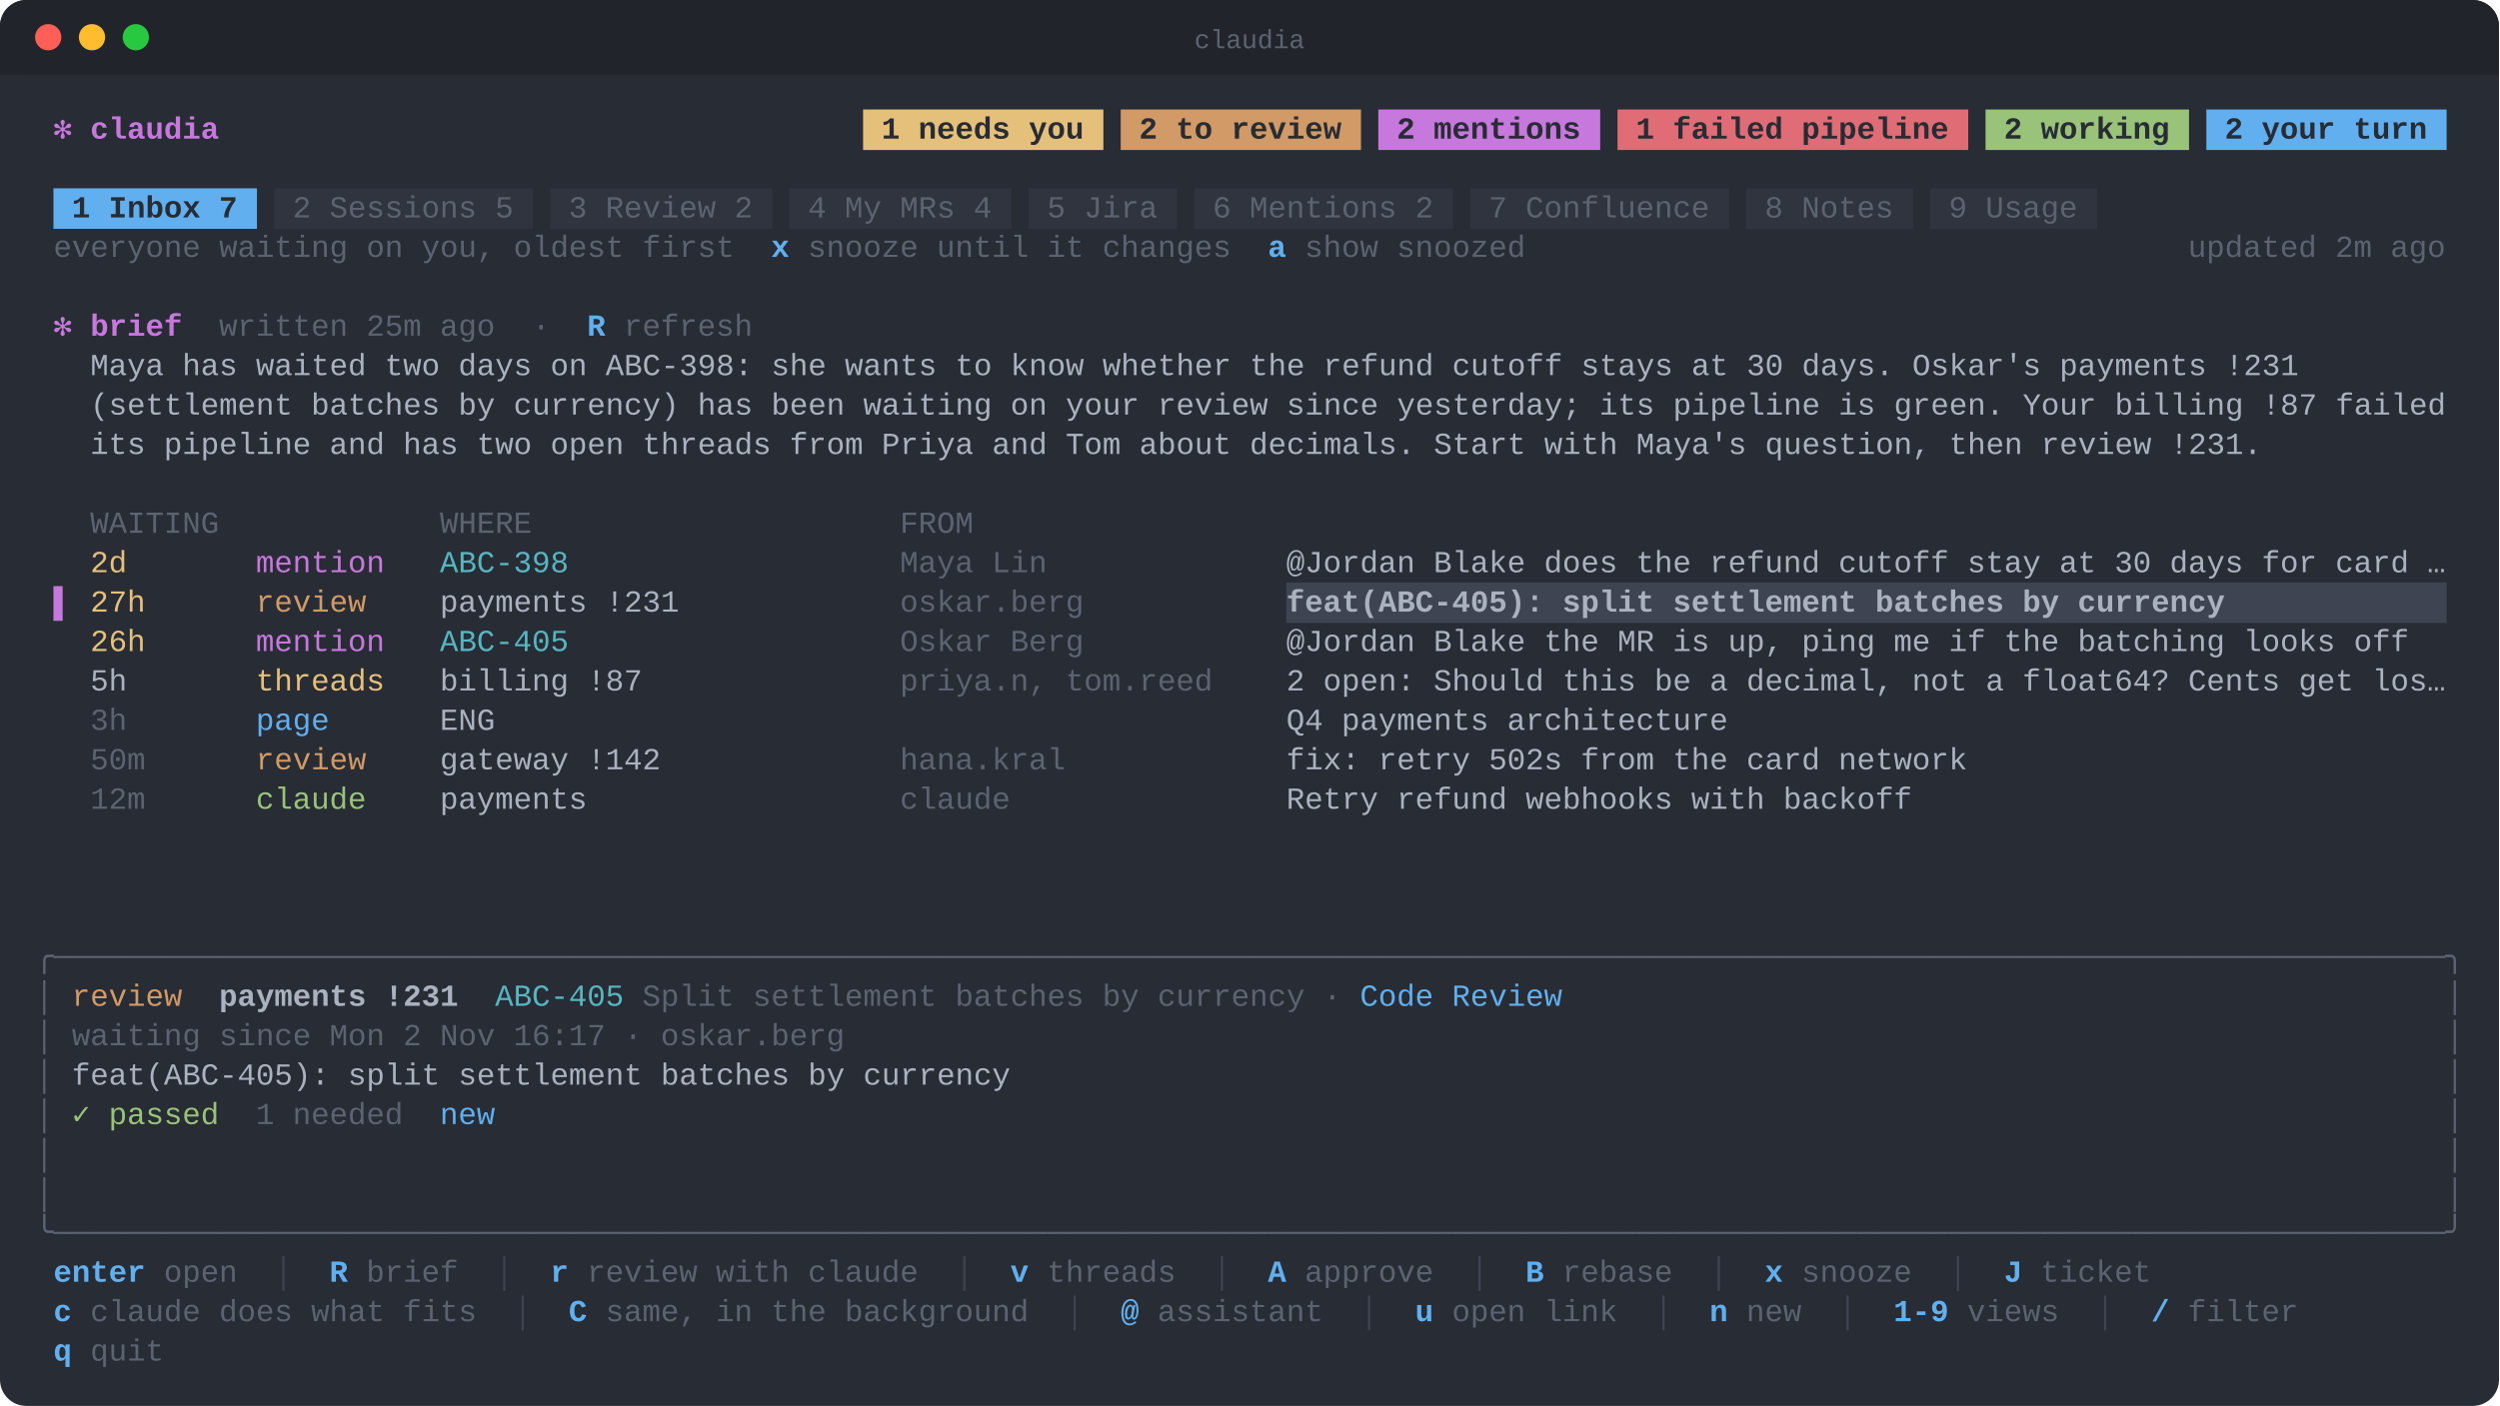
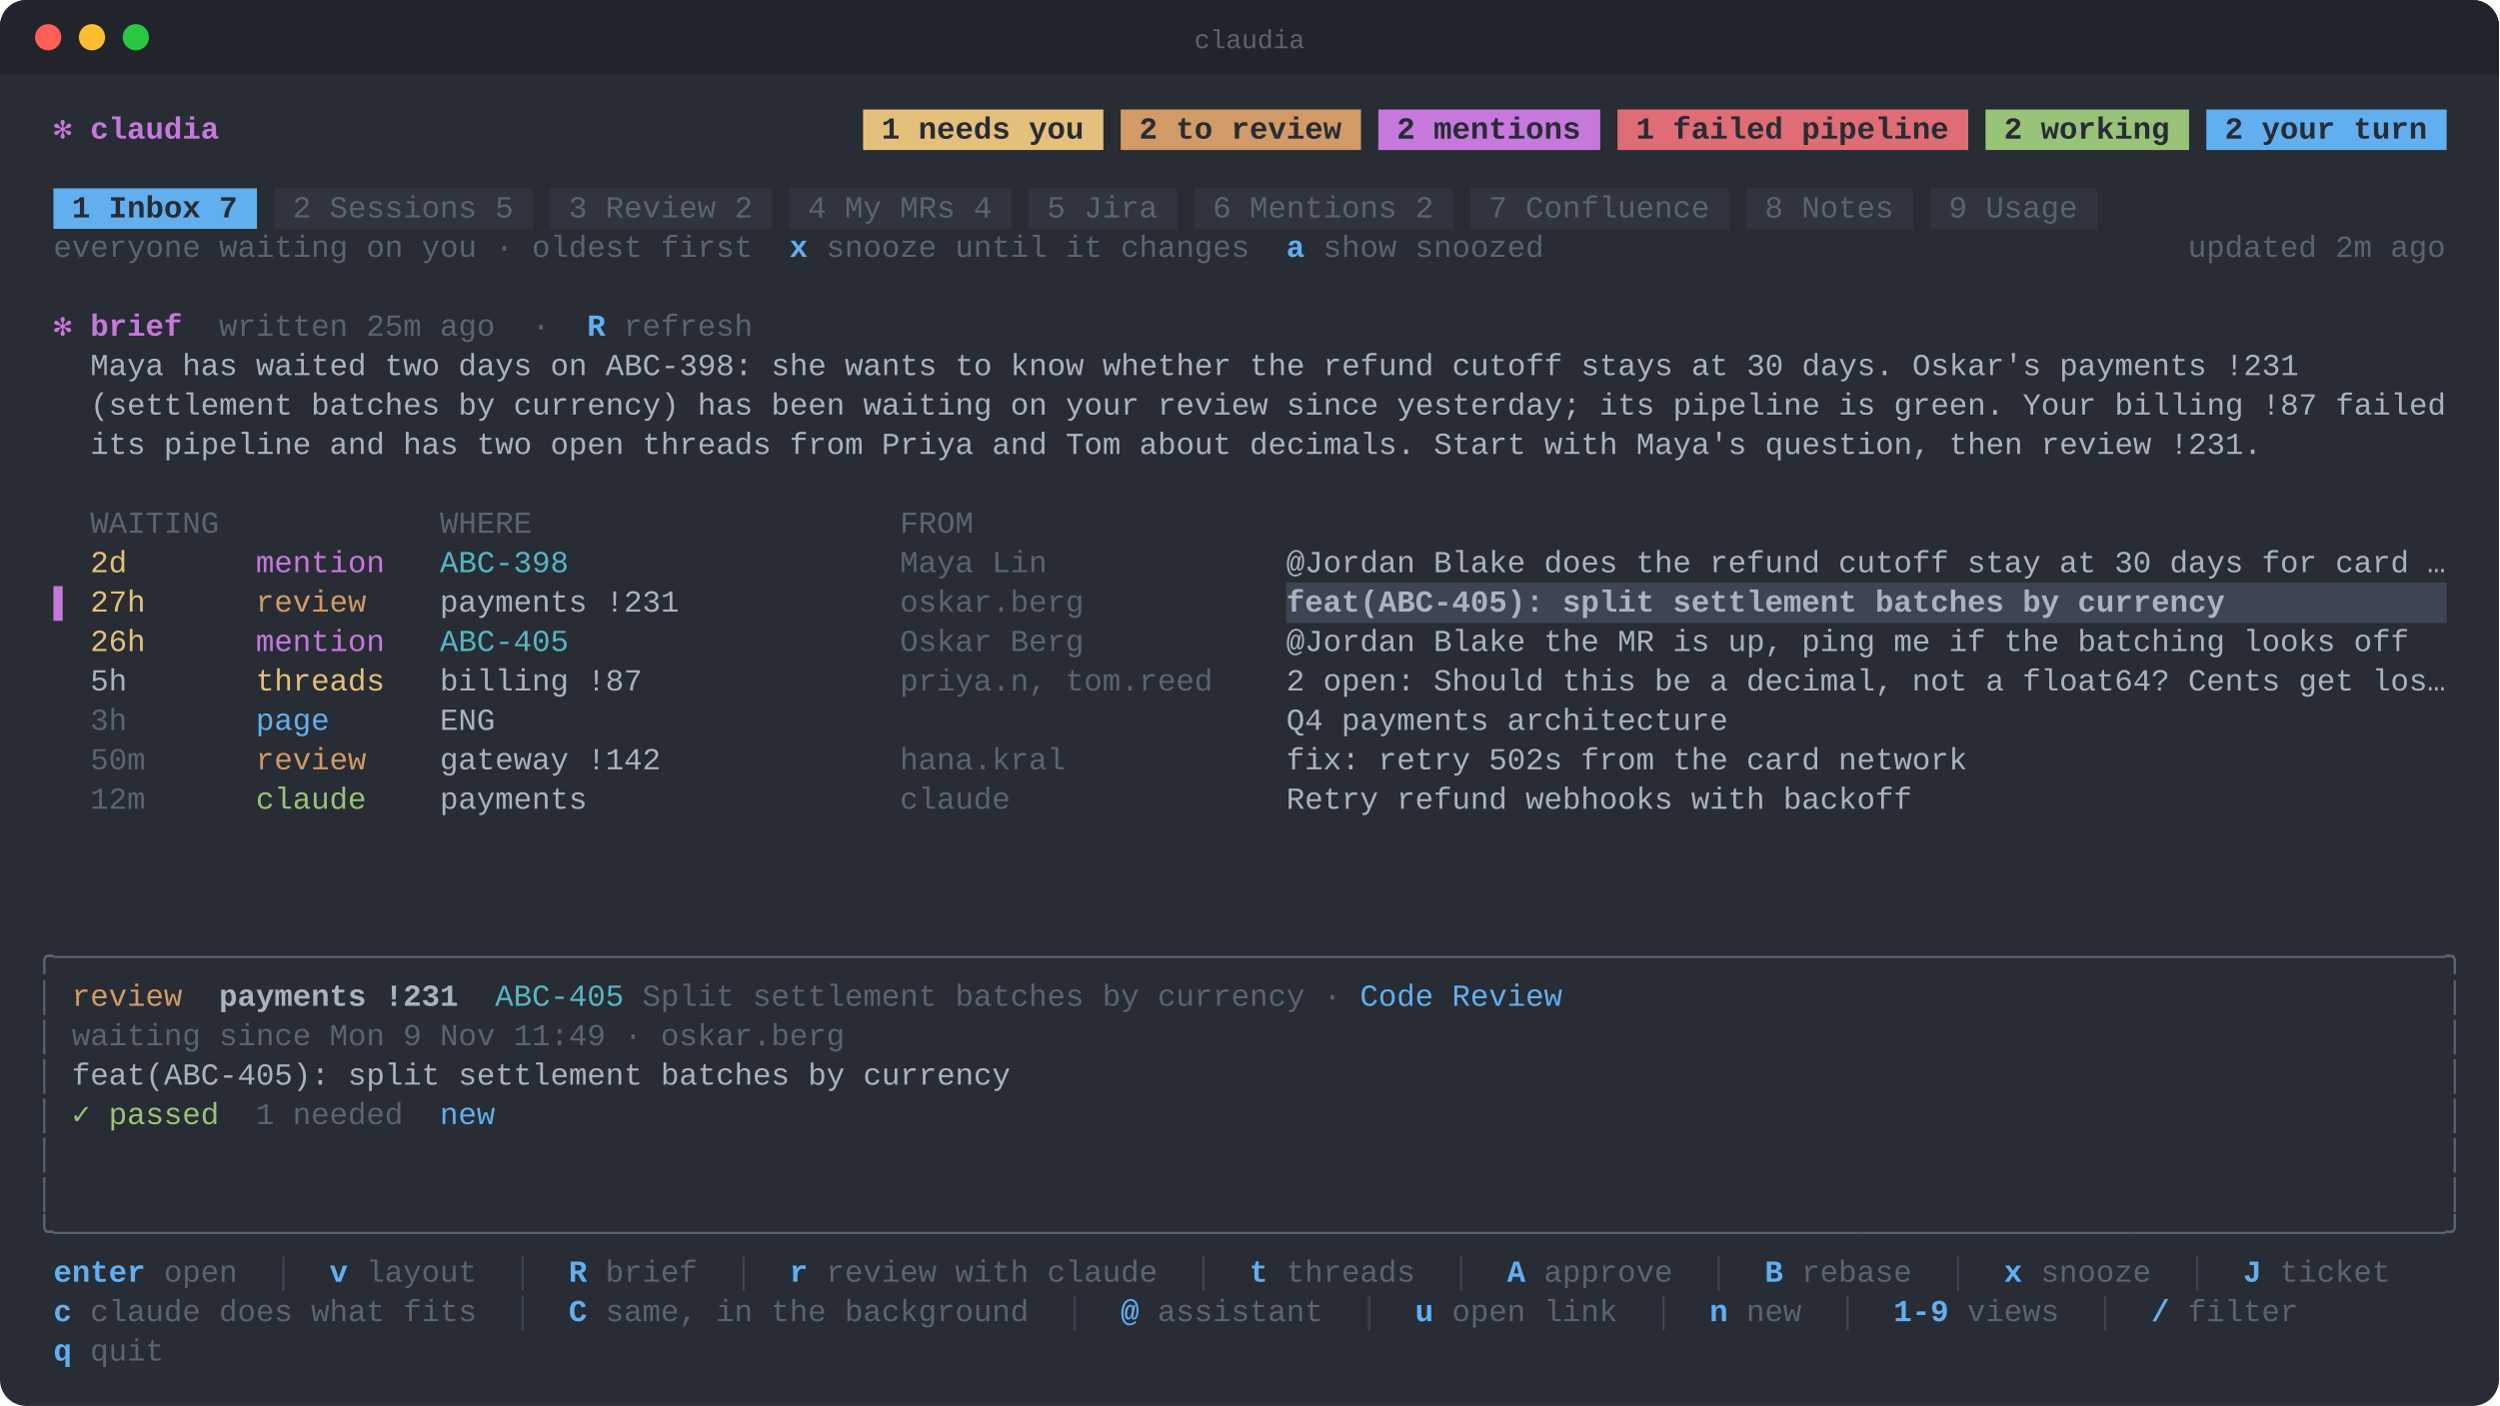
<svg xmlns="http://www.w3.org/2000/svg" width="1140.8" height="642" viewBox="0 0 1140.8 642" font-family="SFMono-Regular, Menlo, Consolas, 'Liberation Mono', monospace" font-size="14" xml:space="preserve">
  <rect width="1140.8" height="642" rx="12" fill="#282c34" />
  <rect width="1140.8" height="34" rx="12" fill="#21252b" />
  <rect y="22" width="1140.8" height="12" fill="#21252b" />
  <circle cx="22" cy="17" r="6" fill="#ff5f57" />
  <circle cx="42" cy="17" r="6" fill="#febc2e" />
  <circle cx="62" cy="17" r="6" fill="#28c840" />
  <text x="570.4" y="22" fill="#5c6370" font-size="12" text-anchor="middle">claudia</text>
  <rect x="394.0" y="50.0" width="109.7" height="18.5" fill="#e5c07b" />
  <rect x="511.6" y="50.0" width="109.7" height="18.5" fill="#d19a66" />
  <rect x="629.2" y="50.0" width="101.3" height="18.5" fill="#c678dd" />
  <rect x="738.4" y="50.0" width="160.1" height="18.5" fill="#e06c75" />
  <rect x="906.4" y="50.0" width="92.9" height="18.5" fill="#98c379" />
  <rect x="1007.2" y="50.0" width="109.7" height="18.5" fill="#61afef" />
  <text x="24.4" y="63.3" fill="#c678dd" font-weight="bold">✻</text>
  <text x="41.2" y="63.3" fill="#c678dd" textLength="58.8" lengthAdjust="spacing" font-weight="bold">claudia</text>
  <text x="402.4" y="63.3" fill="#282c34" textLength="92.4" lengthAdjust="spacing" font-weight="bold">1 needs you</text>
  <text x="520.0" y="63.3" fill="#282c34" textLength="92.4" lengthAdjust="spacing" font-weight="bold">2 to review</text>
  <text x="637.6" y="63.3" fill="#282c34" textLength="84.0" lengthAdjust="spacing" font-weight="bold">2 mentions</text>
  <text x="746.8" y="63.3" fill="#282c34" textLength="142.8" lengthAdjust="spacing" font-weight="bold">1 failed pipeline</text>
  <text x="914.8" y="63.3" fill="#282c34" textLength="75.6" lengthAdjust="spacing" font-weight="bold">2 working</text>
  <text x="1015.6" y="63.3" fill="#282c34" textLength="92.4" lengthAdjust="spacing" font-weight="bold">2 your turn</text>
  <rect x="24.4" y="86.0" width="92.9" height="18.5" fill="#61afef" />
  <rect x="125.2" y="86.0" width="118.1" height="18.5" fill="#30343f" />
  <rect x="251.2" y="86.0" width="101.3" height="18.5" fill="#30343f" />
  <rect x="360.4" y="86.0" width="101.3" height="18.5" fill="#30343f" />
  <rect x="469.6" y="86.0" width="67.7" height="18.5" fill="#30343f" />
  <rect x="545.2" y="86.0" width="118.1" height="18.5" fill="#30343f" />
  <rect x="671.2" y="86.0" width="118.1" height="18.5" fill="#30343f" />
  <rect x="797.2" y="86.0" width="76.1" height="18.5" fill="#30343f" />
  <rect x="881.2" y="86.0" width="76.1" height="18.5" fill="#30343f" />
  <text x="32.8" y="99.3" fill="#282c34" textLength="75.6" lengthAdjust="spacing" font-weight="bold">1 Inbox 7</text>
  <text x="133.6" y="99.3" fill="#5c6370" textLength="100.8" lengthAdjust="spacing">2 Sessions 5</text>
  <text x="259.6" y="99.3" fill="#5c6370" textLength="84.0" lengthAdjust="spacing">3 Review 2</text>
  <text x="368.8" y="99.3" fill="#5c6370" textLength="84.0" lengthAdjust="spacing">4 My MRs 4</text>
  <text x="478.0" y="99.3" fill="#5c6370" textLength="50.4" lengthAdjust="spacing">5 Jira</text>
  <text x="553.6" y="99.3" fill="#5c6370" textLength="100.8" lengthAdjust="spacing">6 Mentions 2</text>
  <text x="679.6" y="99.3" fill="#5c6370" textLength="100.8" lengthAdjust="spacing">7 Confluence</text>
  <text x="805.6" y="99.3" fill="#5c6370" textLength="58.8" lengthAdjust="spacing">8 Notes</text>
  <text x="889.6" y="99.3" fill="#5c6370" textLength="58.8" lengthAdjust="spacing">9 Usage</text>
-   <text x="24.4" y="117.3" fill="#5c6370" textLength="310.8" lengthAdjust="spacing">everyone waiting on you, oldest first</text>
-   <text x="352.0" y="117.3" fill="#61afef" font-weight="bold">x</text>
-   <text x="368.8" y="117.3" fill="#5c6370" textLength="193.2" lengthAdjust="spacing">snooze until it changes</text>
-   <text x="578.8" y="117.3" fill="#61afef" font-weight="bold">a</text>
-   <text x="595.6" y="117.3" fill="#5c6370" textLength="100.8" lengthAdjust="spacing">show snoozed</text>
+   <text x="24.4" y="117.3" fill="#5c6370" textLength="193.2" lengthAdjust="spacing">everyone waiting on you</text>
+   <text x="226.0" y="117.3" fill="#5c6370">·</text>
+   <text x="242.8" y="117.3" fill="#5c6370" textLength="100.8" lengthAdjust="spacing">oldest first</text>
+   <text x="360.4" y="117.3" fill="#61afef" font-weight="bold">x</text>
+   <text x="377.2" y="117.3" fill="#5c6370" textLength="193.2" lengthAdjust="spacing">snooze until it changes</text>
+   <text x="587.2" y="117.3" fill="#61afef" font-weight="bold">a</text>
+   <text x="604.0" y="117.3" fill="#5c6370" textLength="100.8" lengthAdjust="spacing">show snoozed</text>
  <text x="998.8" y="117.3" fill="#5c6370" textLength="117.6" lengthAdjust="spacing">updated 2m ago</text>
  <text x="24.4" y="153.3" fill="#c678dd" font-weight="bold">✻</text>
  <text x="41.2" y="153.3" fill="#c678dd" textLength="42.0" lengthAdjust="spacing" font-weight="bold">brief</text>
  <text x="100.0" y="153.3" fill="#5c6370" textLength="126.0" lengthAdjust="spacing">written 25m ago</text>
  <text x="242.8" y="153.3" fill="#5c6370">·</text>
  <text x="268.0" y="153.3" fill="#61afef" font-weight="bold">R</text>
  <text x="284.8" y="153.3" fill="#5c6370" textLength="58.8" lengthAdjust="spacing">refresh</text>
  <text x="41.2" y="171.3" fill="#abb2bf" textLength="1008.0" lengthAdjust="spacing">Maya has waited two days on ABC-398: she wants to know whether the refund cutoff stays at 30 days. Oskar's payments !231</text>
  <text x="41.2" y="189.3" fill="#abb2bf" textLength="1075.2" lengthAdjust="spacing">(settlement batches by currency) has been waiting on your review since yesterday; its pipeline is green. Your billing !87 failed</text>
  <text x="41.2" y="207.3" fill="#abb2bf" textLength="991.2" lengthAdjust="spacing">its pipeline and has two open threads from Priya and Tom about decimals. Start with Maya's question, then review !231.</text>
  <text x="41.2" y="243.3" fill="#5c6370" textLength="58.8" lengthAdjust="spacing">WAITING</text>
  <text x="200.8" y="243.3" fill="#5c6370" textLength="42.0" lengthAdjust="spacing">WHERE</text>
  <text x="410.8" y="243.3" fill="#5c6370" textLength="33.6" lengthAdjust="spacing">FROM</text>
  <text x="41.2" y="261.3" fill="#e5c07b" textLength="16.8" lengthAdjust="spacing">2d</text>
  <text x="116.8" y="261.3" fill="#c678dd" textLength="58.8" lengthAdjust="spacing">mention</text>
  <text x="200.8" y="261.3" fill="#56b6c2" textLength="58.8" lengthAdjust="spacing">ABC-398</text>
  <text x="410.8" y="261.3" fill="#5c6370" textLength="67.2" lengthAdjust="spacing">Maya Lin</text>
  <text x="587.2" y="261.3" fill="#abb2bf" textLength="512.4" lengthAdjust="spacing">@Jordan Blake does the refund cutoff stay at 30 days for card</text>
  <text x="1108.0" y="261.3" fill="#abb2bf">…</text>
  <rect x="587.2" y="266.0" width="529.7" height="18.5" fill="#3e4451" />
  <text x="24.4" y="279.3" fill="#c678dd">▌</text>
  <text x="41.2" y="279.3" fill="#e5c07b" textLength="25.2" lengthAdjust="spacing">27h</text>
  <text x="116.8" y="279.3" fill="#d19a66" textLength="50.4" lengthAdjust="spacing">review</text>
  <text x="200.8" y="279.3" fill="#abb2bf" textLength="109.2" lengthAdjust="spacing">payments !231</text>
  <text x="410.8" y="279.3" fill="#5c6370" textLength="84.0" lengthAdjust="spacing">oskar.berg</text>
  <text x="587.2" y="279.3" fill="#aab2bf" textLength="428.4" lengthAdjust="spacing" font-weight="bold">feat(ABC-405): split settlement batches by currency</text>
  <text x="41.2" y="297.3" fill="#e5c07b" textLength="25.2" lengthAdjust="spacing">26h</text>
  <text x="116.8" y="297.3" fill="#c678dd" textLength="58.8" lengthAdjust="spacing">mention</text>
  <text x="200.8" y="297.3" fill="#56b6c2" textLength="58.8" lengthAdjust="spacing">ABC-405</text>
  <text x="410.8" y="297.3" fill="#5c6370" textLength="84.0" lengthAdjust="spacing">Oskar Berg</text>
  <text x="587.2" y="297.3" fill="#abb2bf" textLength="512.4" lengthAdjust="spacing">@Jordan Blake the MR is up, ping me if the batching looks off</text>
  <text x="41.2" y="315.3" fill="#abb2bf" textLength="16.8" lengthAdjust="spacing">5h</text>
  <text x="116.8" y="315.3" fill="#e5c07b" textLength="58.8" lengthAdjust="spacing">threads</text>
  <text x="200.8" y="315.3" fill="#abb2bf" textLength="92.4" lengthAdjust="spacing">billing !87</text>
  <text x="410.8" y="315.3" fill="#5c6370" textLength="142.8" lengthAdjust="spacing">priya.n, tom.reed</text>
  <text x="587.2" y="315.3" fill="#abb2bf" textLength="520.8" lengthAdjust="spacing">2 open: Should this be a decimal, not a float64? Cents get los</text>
  <text x="1108.0" y="315.3" fill="#abb2bf">…</text>
  <text x="41.2" y="333.3" fill="#5c6370" textLength="16.8" lengthAdjust="spacing">3h</text>
  <text x="116.8" y="333.3" fill="#61afef" textLength="33.6" lengthAdjust="spacing">page</text>
  <text x="200.8" y="333.3" fill="#abb2bf" textLength="25.2" lengthAdjust="spacing">ENG</text>
  <text x="587.2" y="333.3" fill="#abb2bf" textLength="201.6" lengthAdjust="spacing">Q4 payments architecture</text>
  <text x="41.2" y="351.3" fill="#5c6370" textLength="25.2" lengthAdjust="spacing">50m</text>
  <text x="116.8" y="351.3" fill="#d19a66" textLength="50.4" lengthAdjust="spacing">review</text>
  <text x="200.8" y="351.3" fill="#abb2bf" textLength="100.8" lengthAdjust="spacing">gateway !142</text>
  <text x="410.8" y="351.3" fill="#5c6370" textLength="75.6" lengthAdjust="spacing">hana.kral</text>
  <text x="587.2" y="351.3" fill="#abb2bf" textLength="310.8" lengthAdjust="spacing">fix: retry 502s from the card network</text>
  <text x="41.2" y="369.3" fill="#5c6370" textLength="25.2" lengthAdjust="spacing">12m</text>
  <text x="116.8" y="369.3" fill="#98c379" textLength="50.4" lengthAdjust="spacing">claude</text>
  <text x="200.8" y="369.3" fill="#abb2bf" textLength="67.2" lengthAdjust="spacing">payments</text>
  <text x="410.8" y="369.3" fill="#5c6370" textLength="50.4" lengthAdjust="spacing">claude</text>
  <text x="587.2" y="369.3" fill="#abb2bf" textLength="285.6" lengthAdjust="spacing">Retry refund webhooks with backoff</text>
  <text x="16.0" y="441.3" fill="#5c6370">╭</text>
  <text x="24.4" y="441.3" fill="#5c6370">─</text>
  <text x="32.8" y="441.3" fill="#5c6370">─</text>
  <text x="41.2" y="441.3" fill="#5c6370">─</text>
  <text x="49.6" y="441.3" fill="#5c6370">─</text>
  <text x="58.0" y="441.3" fill="#5c6370">─</text>
  <text x="66.4" y="441.3" fill="#5c6370">─</text>
  <text x="74.8" y="441.3" fill="#5c6370">─</text>
  <text x="83.2" y="441.3" fill="#5c6370">─</text>
  <text x="91.6" y="441.3" fill="#5c6370">─</text>
  <text x="100.0" y="441.3" fill="#5c6370">─</text>
  <text x="108.4" y="441.3" fill="#5c6370">─</text>
  <text x="116.8" y="441.3" fill="#5c6370">─</text>
  <text x="125.2" y="441.3" fill="#5c6370">─</text>
  <text x="133.6" y="441.3" fill="#5c6370">─</text>
  <text x="142.0" y="441.3" fill="#5c6370">─</text>
  <text x="150.4" y="441.3" fill="#5c6370">─</text>
  <text x="158.8" y="441.3" fill="#5c6370">─</text>
  <text x="167.2" y="441.3" fill="#5c6370">─</text>
  <text x="175.6" y="441.3" fill="#5c6370">─</text>
  <text x="184.0" y="441.3" fill="#5c6370">─</text>
  <text x="192.4" y="441.3" fill="#5c6370">─</text>
  <text x="200.8" y="441.3" fill="#5c6370">─</text>
  <text x="209.2" y="441.3" fill="#5c6370">─</text>
  <text x="217.6" y="441.3" fill="#5c6370">─</text>
  <text x="226.0" y="441.3" fill="#5c6370">─</text>
  <text x="234.4" y="441.3" fill="#5c6370">─</text>
  <text x="242.8" y="441.3" fill="#5c6370">─</text>
  <text x="251.2" y="441.3" fill="#5c6370">─</text>
  <text x="259.6" y="441.3" fill="#5c6370">─</text>
  <text x="268.0" y="441.3" fill="#5c6370">─</text>
  <text x="276.4" y="441.3" fill="#5c6370">─</text>
  <text x="284.8" y="441.3" fill="#5c6370">─</text>
  <text x="293.2" y="441.3" fill="#5c6370">─</text>
  <text x="301.6" y="441.3" fill="#5c6370">─</text>
  <text x="310.0" y="441.3" fill="#5c6370">─</text>
  <text x="318.4" y="441.3" fill="#5c6370">─</text>
  <text x="326.8" y="441.3" fill="#5c6370">─</text>
  <text x="335.2" y="441.3" fill="#5c6370">─</text>
  <text x="343.6" y="441.3" fill="#5c6370">─</text>
  <text x="352.0" y="441.3" fill="#5c6370">─</text>
  <text x="360.4" y="441.3" fill="#5c6370">─</text>
  <text x="368.8" y="441.3" fill="#5c6370">─</text>
  <text x="377.2" y="441.3" fill="#5c6370">─</text>
  <text x="385.6" y="441.3" fill="#5c6370">─</text>
  <text x="394.0" y="441.3" fill="#5c6370">─</text>
  <text x="402.4" y="441.3" fill="#5c6370">─</text>
  <text x="410.8" y="441.3" fill="#5c6370">─</text>
  <text x="419.2" y="441.3" fill="#5c6370">─</text>
  <text x="427.6" y="441.3" fill="#5c6370">─</text>
  <text x="436.0" y="441.3" fill="#5c6370">─</text>
  <text x="444.4" y="441.3" fill="#5c6370">─</text>
  <text x="452.8" y="441.3" fill="#5c6370">─</text>
  <text x="461.2" y="441.3" fill="#5c6370">─</text>
  <text x="469.6" y="441.3" fill="#5c6370">─</text>
  <text x="478.0" y="441.3" fill="#5c6370">─</text>
  <text x="486.4" y="441.3" fill="#5c6370">─</text>
  <text x="494.8" y="441.3" fill="#5c6370">─</text>
  <text x="503.2" y="441.3" fill="#5c6370">─</text>
  <text x="511.6" y="441.3" fill="#5c6370">─</text>
  <text x="520.0" y="441.3" fill="#5c6370">─</text>
  <text x="528.4" y="441.3" fill="#5c6370">─</text>
  <text x="536.8" y="441.3" fill="#5c6370">─</text>
  <text x="545.2" y="441.3" fill="#5c6370">─</text>
  <text x="553.6" y="441.3" fill="#5c6370">─</text>
  <text x="562.0" y="441.3" fill="#5c6370">─</text>
  <text x="570.4" y="441.3" fill="#5c6370">─</text>
  <text x="578.8" y="441.3" fill="#5c6370">─</text>
  <text x="587.2" y="441.3" fill="#5c6370">─</text>
  <text x="595.6" y="441.3" fill="#5c6370">─</text>
  <text x="604.0" y="441.3" fill="#5c6370">─</text>
  <text x="612.4" y="441.3" fill="#5c6370">─</text>
  <text x="620.8" y="441.3" fill="#5c6370">─</text>
  <text x="629.2" y="441.3" fill="#5c6370">─</text>
  <text x="637.6" y="441.3" fill="#5c6370">─</text>
  <text x="646.0" y="441.3" fill="#5c6370">─</text>
  <text x="654.4" y="441.3" fill="#5c6370">─</text>
  <text x="662.8" y="441.3" fill="#5c6370">─</text>
  <text x="671.2" y="441.3" fill="#5c6370">─</text>
  <text x="679.6" y="441.3" fill="#5c6370">─</text>
  <text x="688.0" y="441.3" fill="#5c6370">─</text>
  <text x="696.4" y="441.3" fill="#5c6370">─</text>
  <text x="704.8" y="441.3" fill="#5c6370">─</text>
  <text x="713.2" y="441.3" fill="#5c6370">─</text>
  <text x="721.6" y="441.3" fill="#5c6370">─</text>
  <text x="730.0" y="441.3" fill="#5c6370">─</text>
  <text x="738.4" y="441.3" fill="#5c6370">─</text>
  <text x="746.8" y="441.3" fill="#5c6370">─</text>
  <text x="755.2" y="441.3" fill="#5c6370">─</text>
  <text x="763.6" y="441.3" fill="#5c6370">─</text>
  <text x="772.0" y="441.3" fill="#5c6370">─</text>
  <text x="780.4" y="441.3" fill="#5c6370">─</text>
  <text x="788.8" y="441.3" fill="#5c6370">─</text>
  <text x="797.2" y="441.3" fill="#5c6370">─</text>
  <text x="805.6" y="441.3" fill="#5c6370">─</text>
  <text x="814.0" y="441.3" fill="#5c6370">─</text>
  <text x="822.4" y="441.3" fill="#5c6370">─</text>
  <text x="830.8" y="441.3" fill="#5c6370">─</text>
  <text x="839.2" y="441.3" fill="#5c6370">─</text>
  <text x="847.6" y="441.3" fill="#5c6370">─</text>
  <text x="856.0" y="441.3" fill="#5c6370">─</text>
  <text x="864.4" y="441.3" fill="#5c6370">─</text>
  <text x="872.8" y="441.3" fill="#5c6370">─</text>
  <text x="881.2" y="441.3" fill="#5c6370">─</text>
  <text x="889.6" y="441.3" fill="#5c6370">─</text>
  <text x="898.0" y="441.3" fill="#5c6370">─</text>
  <text x="906.4" y="441.3" fill="#5c6370">─</text>
  <text x="914.8" y="441.3" fill="#5c6370">─</text>
  <text x="923.2" y="441.3" fill="#5c6370">─</text>
  <text x="931.6" y="441.3" fill="#5c6370">─</text>
  <text x="940.0" y="441.3" fill="#5c6370">─</text>
  <text x="948.4" y="441.3" fill="#5c6370">─</text>
  <text x="956.8" y="441.3" fill="#5c6370">─</text>
  <text x="965.2" y="441.3" fill="#5c6370">─</text>
  <text x="973.6" y="441.3" fill="#5c6370">─</text>
  <text x="982.0" y="441.3" fill="#5c6370">─</text>
  <text x="990.4" y="441.3" fill="#5c6370">─</text>
  <text x="998.8" y="441.3" fill="#5c6370">─</text>
  <text x="1007.2" y="441.3" fill="#5c6370">─</text>
  <text x="1015.6" y="441.3" fill="#5c6370">─</text>
  <text x="1024.0" y="441.3" fill="#5c6370">─</text>
  <text x="1032.4" y="441.3" fill="#5c6370">─</text>
  <text x="1040.8" y="441.3" fill="#5c6370">─</text>
  <text x="1049.2" y="441.3" fill="#5c6370">─</text>
  <text x="1057.6" y="441.3" fill="#5c6370">─</text>
  <text x="1066.0" y="441.3" fill="#5c6370">─</text>
  <text x="1074.4" y="441.3" fill="#5c6370">─</text>
  <text x="1082.8" y="441.3" fill="#5c6370">─</text>
  <text x="1091.2" y="441.3" fill="#5c6370">─</text>
  <text x="1099.6" y="441.3" fill="#5c6370">─</text>
  <text x="1108.0" y="441.3" fill="#5c6370">─</text>
  <text x="1116.4" y="441.3" fill="#5c6370">╮</text>
  <text x="16.0" y="459.3" fill="#5c6370">│</text>
  <text x="32.8" y="459.3" fill="#d19a66" textLength="50.4" lengthAdjust="spacing">review</text>
  <text x="100.0" y="459.3" fill="#aab2bf" textLength="109.2" lengthAdjust="spacing" font-weight="bold">payments !231</text>
  <text x="226.0" y="459.3" fill="#56b6c2" textLength="58.8" lengthAdjust="spacing">ABC-405</text>
  <text x="293.2" y="459.3" fill="#5c6370" textLength="302.4" lengthAdjust="spacing">Split settlement batches by currency</text>
  <text x="604.0" y="459.3" fill="#5c6370">·</text>
  <text x="620.8" y="459.3" fill="#61afef" textLength="92.4" lengthAdjust="spacing">Code Review</text>
  <text x="1116.4" y="459.3" fill="#5c6370">│</text>
  <text x="16.0" y="477.3" fill="#5c6370">│</text>
-   <text x="32.8" y="477.3" fill="#5c6370" textLength="243.6" lengthAdjust="spacing">waiting since Mon 2 Nov 16:17</text>
+   <text x="32.8" y="477.3" fill="#5c6370" textLength="243.6" lengthAdjust="spacing">waiting since Mon 9 Nov 11:49</text>
  <text x="284.8" y="477.3" fill="#5c6370">·</text>
  <text x="301.6" y="477.3" fill="#5c6370" textLength="84.0" lengthAdjust="spacing">oskar.berg</text>
  <text x="1116.4" y="477.3" fill="#5c6370">│</text>
  <text x="16.0" y="495.3" fill="#5c6370">│</text>
  <text x="32.8" y="495.3" fill="#abb2bf" textLength="428.4" lengthAdjust="spacing">feat(ABC-405): split settlement batches by currency</text>
  <text x="1116.4" y="495.3" fill="#5c6370">│</text>
  <text x="16.0" y="513.3" fill="#5c6370">│</text>
  <text x="32.8" y="513.3" fill="#98c379">✓</text>
  <text x="49.6" y="513.3" fill="#98c379" textLength="50.4" lengthAdjust="spacing">passed</text>
  <text x="116.8" y="513.3" fill="#5c6370" textLength="67.2" lengthAdjust="spacing">1 needed</text>
  <text x="200.8" y="513.3" fill="#61afef" textLength="25.2" lengthAdjust="spacing">new</text>
  <text x="1116.4" y="513.3" fill="#5c6370">│</text>
  <text x="16.0" y="531.3" fill="#5c6370">│</text>
  <text x="1116.4" y="531.3" fill="#5c6370">│</text>
  <text x="16.0" y="549.3" fill="#5c6370">│</text>
  <text x="1116.4" y="549.3" fill="#5c6370">│</text>
  <text x="16.0" y="567.3" fill="#5c6370">╰</text>
  <text x="24.4" y="567.3" fill="#5c6370">─</text>
  <text x="32.8" y="567.3" fill="#5c6370">─</text>
  <text x="41.2" y="567.3" fill="#5c6370">─</text>
  <text x="49.6" y="567.3" fill="#5c6370">─</text>
  <text x="58.0" y="567.3" fill="#5c6370">─</text>
  <text x="66.4" y="567.3" fill="#5c6370">─</text>
  <text x="74.8" y="567.3" fill="#5c6370">─</text>
  <text x="83.2" y="567.3" fill="#5c6370">─</text>
  <text x="91.6" y="567.3" fill="#5c6370">─</text>
  <text x="100.0" y="567.3" fill="#5c6370">─</text>
  <text x="108.4" y="567.3" fill="#5c6370">─</text>
  <text x="116.8" y="567.3" fill="#5c6370">─</text>
  <text x="125.2" y="567.3" fill="#5c6370">─</text>
  <text x="133.6" y="567.3" fill="#5c6370">─</text>
  <text x="142.0" y="567.3" fill="#5c6370">─</text>
  <text x="150.4" y="567.3" fill="#5c6370">─</text>
  <text x="158.8" y="567.3" fill="#5c6370">─</text>
  <text x="167.2" y="567.3" fill="#5c6370">─</text>
  <text x="175.6" y="567.3" fill="#5c6370">─</text>
  <text x="184.0" y="567.3" fill="#5c6370">─</text>
  <text x="192.4" y="567.3" fill="#5c6370">─</text>
  <text x="200.8" y="567.3" fill="#5c6370">─</text>
  <text x="209.2" y="567.3" fill="#5c6370">─</text>
  <text x="217.6" y="567.3" fill="#5c6370">─</text>
  <text x="226.0" y="567.3" fill="#5c6370">─</text>
  <text x="234.4" y="567.3" fill="#5c6370">─</text>
  <text x="242.8" y="567.3" fill="#5c6370">─</text>
  <text x="251.2" y="567.3" fill="#5c6370">─</text>
  <text x="259.6" y="567.3" fill="#5c6370">─</text>
  <text x="268.0" y="567.3" fill="#5c6370">─</text>
  <text x="276.4" y="567.3" fill="#5c6370">─</text>
  <text x="284.8" y="567.3" fill="#5c6370">─</text>
  <text x="293.2" y="567.3" fill="#5c6370">─</text>
  <text x="301.6" y="567.3" fill="#5c6370">─</text>
  <text x="310.0" y="567.3" fill="#5c6370">─</text>
  <text x="318.4" y="567.3" fill="#5c6370">─</text>
  <text x="326.8" y="567.3" fill="#5c6370">─</text>
  <text x="335.2" y="567.3" fill="#5c6370">─</text>
  <text x="343.6" y="567.3" fill="#5c6370">─</text>
  <text x="352.0" y="567.3" fill="#5c6370">─</text>
  <text x="360.4" y="567.3" fill="#5c6370">─</text>
  <text x="368.8" y="567.3" fill="#5c6370">─</text>
  <text x="377.2" y="567.3" fill="#5c6370">─</text>
  <text x="385.6" y="567.3" fill="#5c6370">─</text>
  <text x="394.0" y="567.3" fill="#5c6370">─</text>
  <text x="402.4" y="567.3" fill="#5c6370">─</text>
  <text x="410.8" y="567.3" fill="#5c6370">─</text>
  <text x="419.2" y="567.3" fill="#5c6370">─</text>
  <text x="427.6" y="567.3" fill="#5c6370">─</text>
  <text x="436.0" y="567.3" fill="#5c6370">─</text>
  <text x="444.4" y="567.3" fill="#5c6370">─</text>
  <text x="452.8" y="567.3" fill="#5c6370">─</text>
  <text x="461.2" y="567.3" fill="#5c6370">─</text>
  <text x="469.6" y="567.3" fill="#5c6370">─</text>
  <text x="478.0" y="567.3" fill="#5c6370">─</text>
  <text x="486.4" y="567.3" fill="#5c6370">─</text>
  <text x="494.8" y="567.3" fill="#5c6370">─</text>
  <text x="503.2" y="567.3" fill="#5c6370">─</text>
  <text x="511.6" y="567.3" fill="#5c6370">─</text>
  <text x="520.0" y="567.3" fill="#5c6370">─</text>
  <text x="528.4" y="567.3" fill="#5c6370">─</text>
  <text x="536.8" y="567.3" fill="#5c6370">─</text>
  <text x="545.2" y="567.3" fill="#5c6370">─</text>
  <text x="553.6" y="567.3" fill="#5c6370">─</text>
  <text x="562.0" y="567.3" fill="#5c6370">─</text>
  <text x="570.4" y="567.3" fill="#5c6370">─</text>
  <text x="578.8" y="567.3" fill="#5c6370">─</text>
  <text x="587.2" y="567.3" fill="#5c6370">─</text>
  <text x="595.6" y="567.3" fill="#5c6370">─</text>
  <text x="604.0" y="567.3" fill="#5c6370">─</text>
  <text x="612.4" y="567.3" fill="#5c6370">─</text>
  <text x="620.8" y="567.3" fill="#5c6370">─</text>
  <text x="629.2" y="567.3" fill="#5c6370">─</text>
  <text x="637.6" y="567.3" fill="#5c6370">─</text>
  <text x="646.0" y="567.3" fill="#5c6370">─</text>
  <text x="654.4" y="567.3" fill="#5c6370">─</text>
  <text x="662.8" y="567.3" fill="#5c6370">─</text>
  <text x="671.2" y="567.3" fill="#5c6370">─</text>
  <text x="679.6" y="567.3" fill="#5c6370">─</text>
  <text x="688.0" y="567.3" fill="#5c6370">─</text>
  <text x="696.4" y="567.3" fill="#5c6370">─</text>
  <text x="704.8" y="567.3" fill="#5c6370">─</text>
  <text x="713.2" y="567.3" fill="#5c6370">─</text>
  <text x="721.6" y="567.3" fill="#5c6370">─</text>
  <text x="730.0" y="567.3" fill="#5c6370">─</text>
  <text x="738.4" y="567.3" fill="#5c6370">─</text>
  <text x="746.8" y="567.3" fill="#5c6370">─</text>
  <text x="755.2" y="567.3" fill="#5c6370">─</text>
  <text x="763.6" y="567.3" fill="#5c6370">─</text>
  <text x="772.0" y="567.3" fill="#5c6370">─</text>
  <text x="780.4" y="567.3" fill="#5c6370">─</text>
  <text x="788.8" y="567.3" fill="#5c6370">─</text>
  <text x="797.2" y="567.3" fill="#5c6370">─</text>
  <text x="805.6" y="567.3" fill="#5c6370">─</text>
  <text x="814.0" y="567.3" fill="#5c6370">─</text>
  <text x="822.4" y="567.3" fill="#5c6370">─</text>
  <text x="830.8" y="567.3" fill="#5c6370">─</text>
  <text x="839.2" y="567.3" fill="#5c6370">─</text>
  <text x="847.6" y="567.3" fill="#5c6370">─</text>
  <text x="856.0" y="567.3" fill="#5c6370">─</text>
  <text x="864.4" y="567.3" fill="#5c6370">─</text>
  <text x="872.8" y="567.3" fill="#5c6370">─</text>
  <text x="881.2" y="567.3" fill="#5c6370">─</text>
  <text x="889.6" y="567.3" fill="#5c6370">─</text>
  <text x="898.0" y="567.3" fill="#5c6370">─</text>
  <text x="906.4" y="567.3" fill="#5c6370">─</text>
  <text x="914.8" y="567.3" fill="#5c6370">─</text>
  <text x="923.2" y="567.3" fill="#5c6370">─</text>
  <text x="931.6" y="567.3" fill="#5c6370">─</text>
  <text x="940.0" y="567.3" fill="#5c6370">─</text>
  <text x="948.4" y="567.3" fill="#5c6370">─</text>
  <text x="956.8" y="567.3" fill="#5c6370">─</text>
  <text x="965.2" y="567.3" fill="#5c6370">─</text>
  <text x="973.6" y="567.3" fill="#5c6370">─</text>
  <text x="982.0" y="567.3" fill="#5c6370">─</text>
  <text x="990.4" y="567.3" fill="#5c6370">─</text>
  <text x="998.8" y="567.3" fill="#5c6370">─</text>
  <text x="1007.2" y="567.3" fill="#5c6370">─</text>
  <text x="1015.6" y="567.3" fill="#5c6370">─</text>
  <text x="1024.0" y="567.3" fill="#5c6370">─</text>
  <text x="1032.4" y="567.3" fill="#5c6370">─</text>
  <text x="1040.8" y="567.3" fill="#5c6370">─</text>
  <text x="1049.2" y="567.3" fill="#5c6370">─</text>
  <text x="1057.6" y="567.3" fill="#5c6370">─</text>
  <text x="1066.0" y="567.3" fill="#5c6370">─</text>
  <text x="1074.4" y="567.3" fill="#5c6370">─</text>
  <text x="1082.8" y="567.3" fill="#5c6370">─</text>
  <text x="1091.2" y="567.3" fill="#5c6370">─</text>
  <text x="1099.6" y="567.3" fill="#5c6370">─</text>
  <text x="1108.0" y="567.3" fill="#5c6370">─</text>
  <text x="1116.4" y="567.3" fill="#5c6370">╯</text>
  <text x="24.4" y="585.3" fill="#61afef" textLength="42.0" lengthAdjust="spacing" font-weight="bold">enter</text>
  <text x="74.8" y="585.3" fill="#5c6370" textLength="33.6" lengthAdjust="spacing">open</text>
  <text x="125.2" y="585.3" fill="#3e4451">│</text>
-   <text x="150.4" y="585.3" fill="#61afef" font-weight="bold">R</text>
-   <text x="167.2" y="585.3" fill="#5c6370" textLength="42.0" lengthAdjust="spacing">brief</text>
-   <text x="226.0" y="585.3" fill="#3e4451">│</text>
-   <text x="251.2" y="585.3" fill="#61afef" font-weight="bold">r</text>
-   <text x="268.0" y="585.3" fill="#5c6370" textLength="151.2" lengthAdjust="spacing">review with claude</text>
-   <text x="436.0" y="585.3" fill="#3e4451">│</text>
-   <text x="461.2" y="585.3" fill="#61afef" font-weight="bold">v</text>
-   <text x="478.0" y="585.3" fill="#5c6370" textLength="58.8" lengthAdjust="spacing">threads</text>
-   <text x="553.6" y="585.3" fill="#3e4451">│</text>
-   <text x="578.8" y="585.3" fill="#61afef" font-weight="bold">A</text>
-   <text x="595.6" y="585.3" fill="#5c6370" textLength="58.8" lengthAdjust="spacing">approve</text>
-   <text x="671.2" y="585.3" fill="#3e4451">│</text>
-   <text x="696.4" y="585.3" fill="#61afef" font-weight="bold">B</text>
-   <text x="713.2" y="585.3" fill="#5c6370" textLength="50.4" lengthAdjust="spacing">rebase</text>
+   <text x="150.4" y="585.3" fill="#61afef" font-weight="bold">v</text>
+   <text x="167.2" y="585.3" fill="#5c6370" textLength="50.4" lengthAdjust="spacing">layout</text>
+   <text x="234.4" y="585.3" fill="#3e4451">│</text>
+   <text x="259.6" y="585.3" fill="#61afef" font-weight="bold">R</text>
+   <text x="276.4" y="585.3" fill="#5c6370" textLength="42.0" lengthAdjust="spacing">brief</text>
+   <text x="335.2" y="585.3" fill="#3e4451">│</text>
+   <text x="360.4" y="585.3" fill="#61afef" font-weight="bold">r</text>
+   <text x="377.2" y="585.3" fill="#5c6370" textLength="151.2" lengthAdjust="spacing">review with claude</text>
+   <text x="545.2" y="585.3" fill="#3e4451">│</text>
+   <text x="570.4" y="585.3" fill="#61afef" font-weight="bold">t</text>
+   <text x="587.2" y="585.3" fill="#5c6370" textLength="58.8" lengthAdjust="spacing">threads</text>
+   <text x="662.8" y="585.3" fill="#3e4451">│</text>
+   <text x="688.0" y="585.3" fill="#61afef" font-weight="bold">A</text>
+   <text x="704.8" y="585.3" fill="#5c6370" textLength="58.8" lengthAdjust="spacing">approve</text>
  <text x="780.4" y="585.3" fill="#3e4451">│</text>
-   <text x="805.6" y="585.3" fill="#61afef" font-weight="bold">x</text>
-   <text x="822.4" y="585.3" fill="#5c6370" textLength="50.4" lengthAdjust="spacing">snooze</text>
+   <text x="805.6" y="585.3" fill="#61afef" font-weight="bold">B</text>
+   <text x="822.4" y="585.3" fill="#5c6370" textLength="50.4" lengthAdjust="spacing">rebase</text>
  <text x="889.6" y="585.3" fill="#3e4451">│</text>
-   <text x="914.8" y="585.3" fill="#61afef" font-weight="bold">J</text>
-   <text x="931.6" y="585.3" fill="#5c6370" textLength="50.4" lengthAdjust="spacing">ticket</text>
+   <text x="914.8" y="585.3" fill="#61afef" font-weight="bold">x</text>
+   <text x="931.6" y="585.3" fill="#5c6370" textLength="50.4" lengthAdjust="spacing">snooze</text>
+   <text x="998.8" y="585.3" fill="#3e4451">│</text>
+   <text x="1024.0" y="585.3" fill="#61afef" font-weight="bold">J</text>
+   <text x="1040.8" y="585.3" fill="#5c6370" textLength="50.4" lengthAdjust="spacing">ticket</text>
  <text x="24.4" y="603.3" fill="#61afef" font-weight="bold">c</text>
  <text x="41.2" y="603.3" fill="#5c6370" textLength="176.4" lengthAdjust="spacing">claude does what fits</text>
  <text x="234.4" y="603.3" fill="#3e4451">│</text>
  <text x="259.6" y="603.3" fill="#61afef" font-weight="bold">C</text>
  <text x="276.4" y="603.3" fill="#5c6370" textLength="193.2" lengthAdjust="spacing">same, in the background</text>
  <text x="486.4" y="603.3" fill="#3e4451">│</text>
  <text x="511.6" y="603.3" fill="#61afef" font-weight="bold">@</text>
  <text x="528.4" y="603.3" fill="#5c6370" textLength="75.6" lengthAdjust="spacing">assistant</text>
  <text x="620.8" y="603.3" fill="#3e4451">│</text>
  <text x="646.0" y="603.3" fill="#61afef" font-weight="bold">u</text>
  <text x="662.8" y="603.3" fill="#5c6370" textLength="75.6" lengthAdjust="spacing">open link</text>
  <text x="755.2" y="603.3" fill="#3e4451">│</text>
  <text x="780.4" y="603.3" fill="#61afef" font-weight="bold">n</text>
  <text x="797.2" y="603.3" fill="#5c6370" textLength="25.2" lengthAdjust="spacing">new</text>
  <text x="839.2" y="603.3" fill="#3e4451">│</text>
  <text x="864.4" y="603.3" fill="#61afef" textLength="25.2" lengthAdjust="spacing" font-weight="bold">1-9</text>
  <text x="898.0" y="603.3" fill="#5c6370" textLength="42.0" lengthAdjust="spacing">views</text>
  <text x="956.8" y="603.3" fill="#3e4451">│</text>
  <text x="982.0" y="603.3" fill="#61afef" font-weight="bold">/</text>
  <text x="998.8" y="603.3" fill="#5c6370" textLength="50.4" lengthAdjust="spacing">filter</text>
  <text x="24.4" y="621.3" fill="#61afef" font-weight="bold">q</text>
  <text x="41.2" y="621.3" fill="#5c6370" textLength="33.6" lengthAdjust="spacing">quit</text>
</svg>
